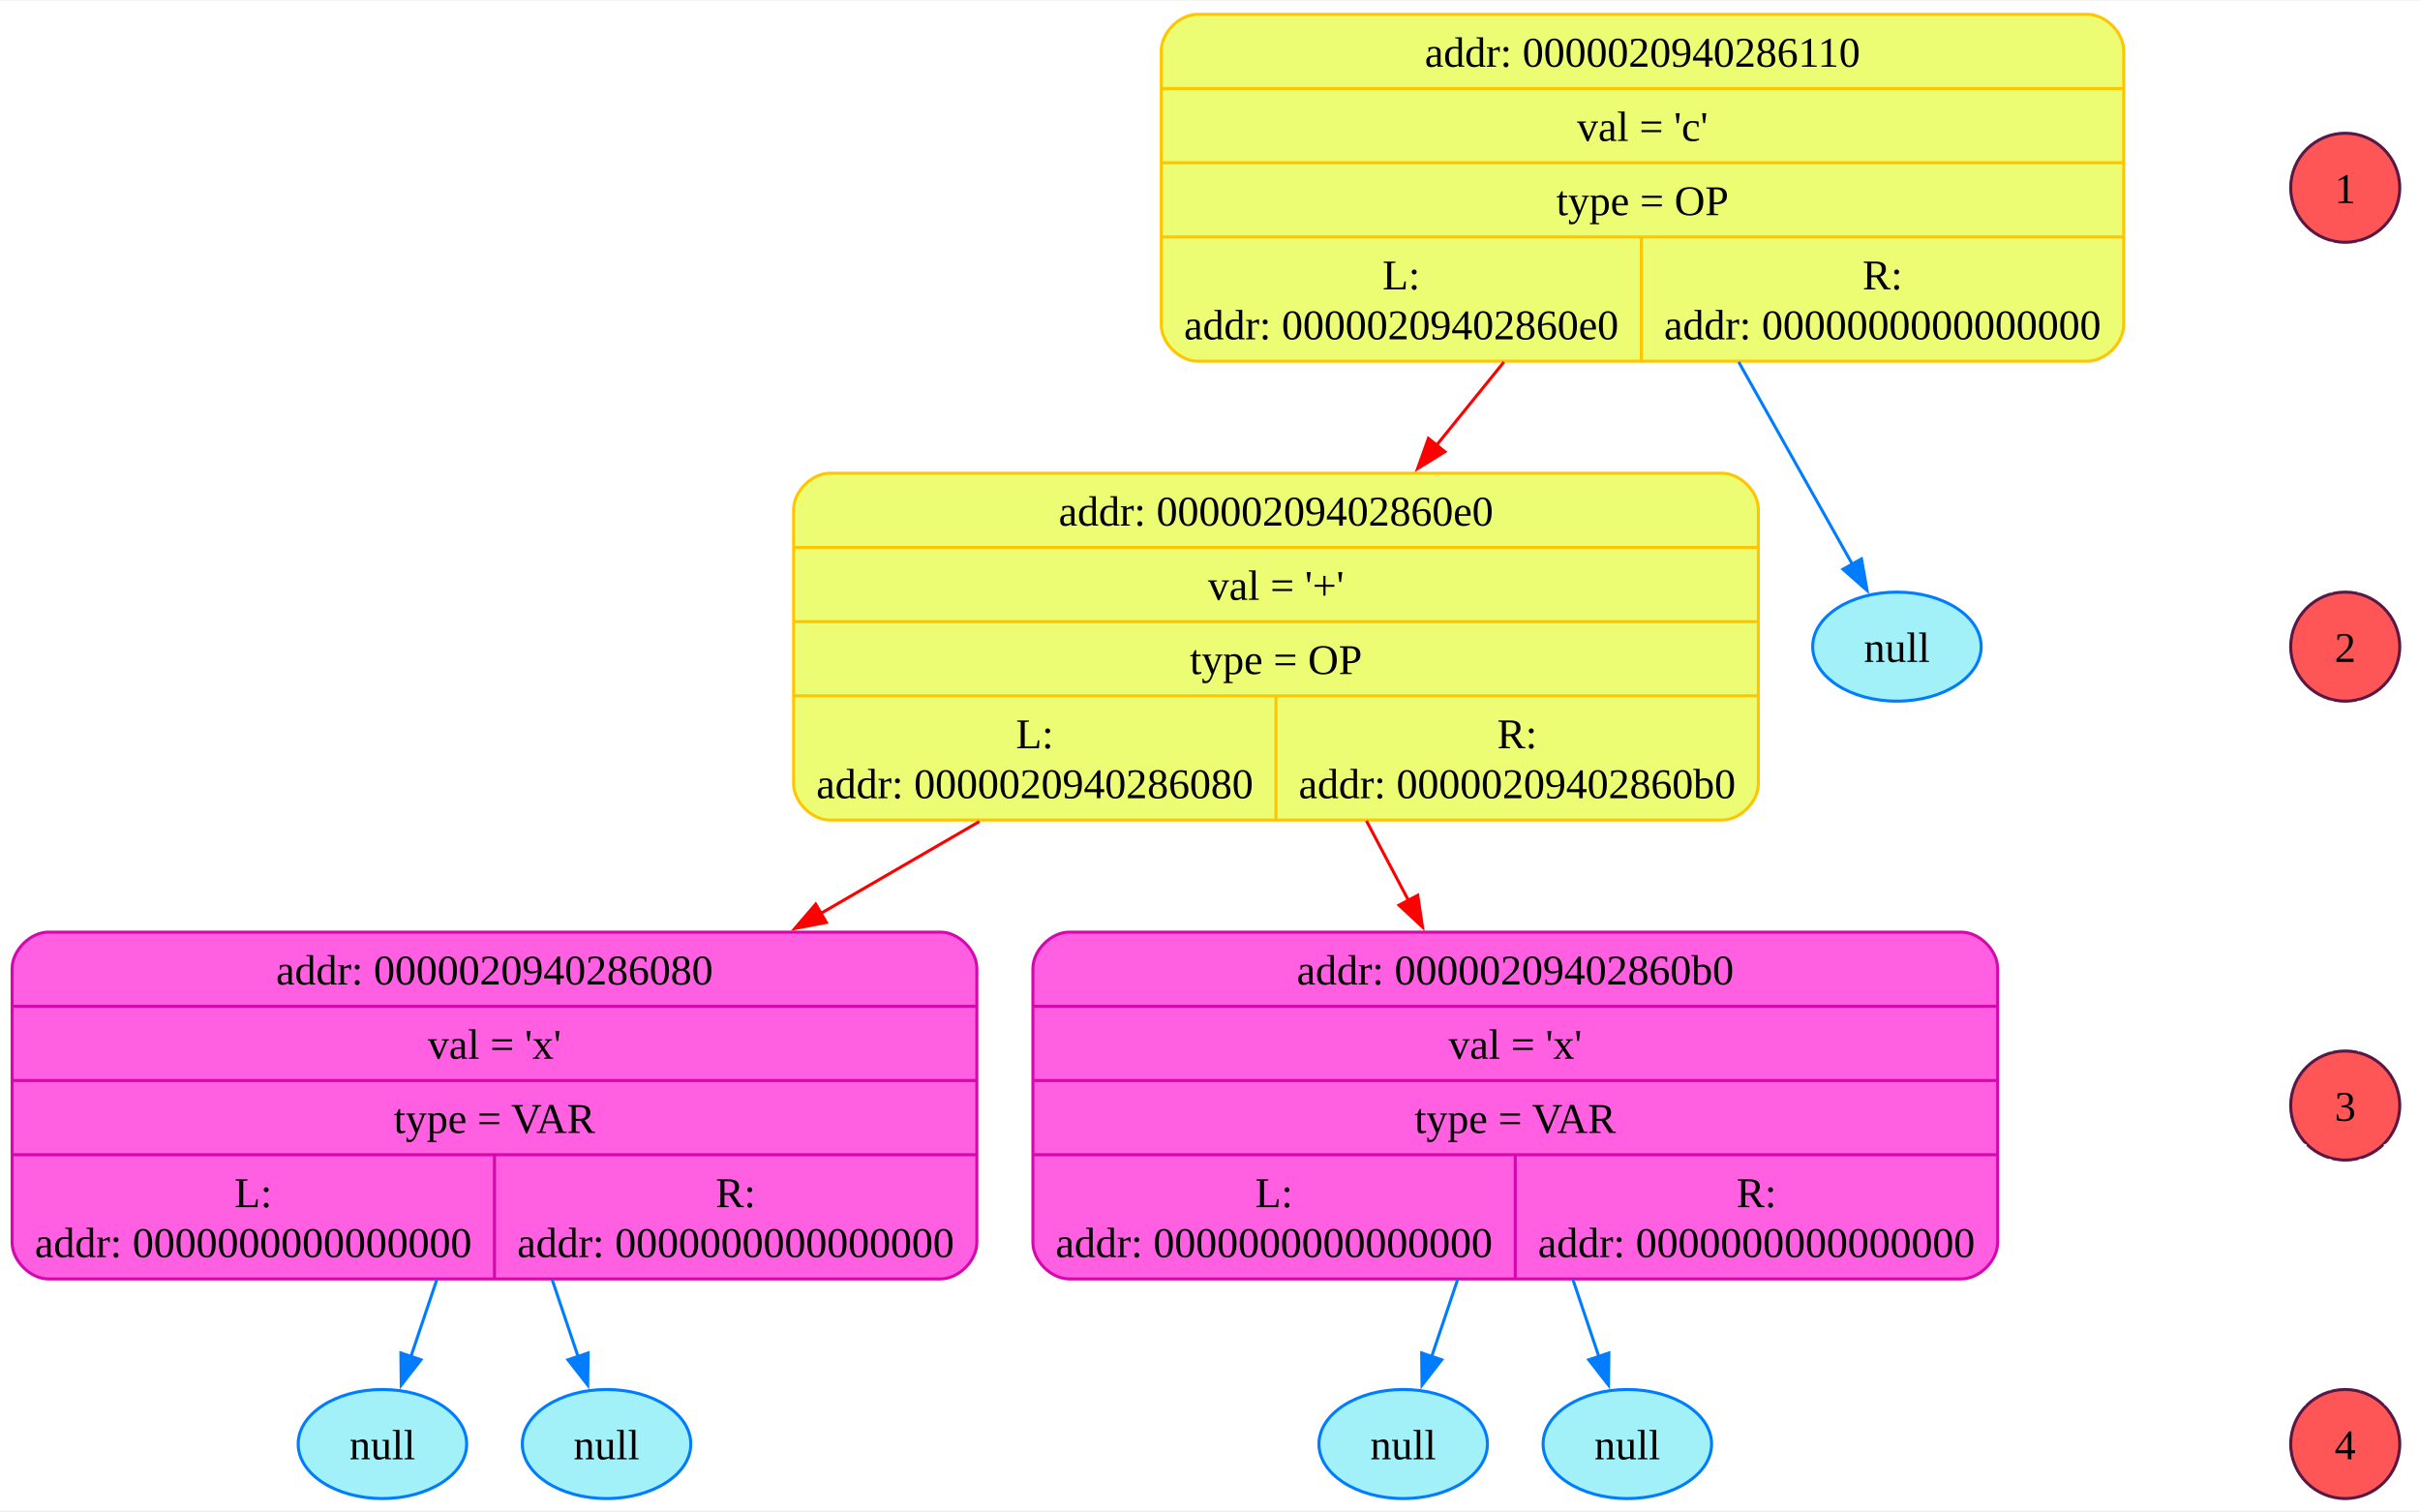
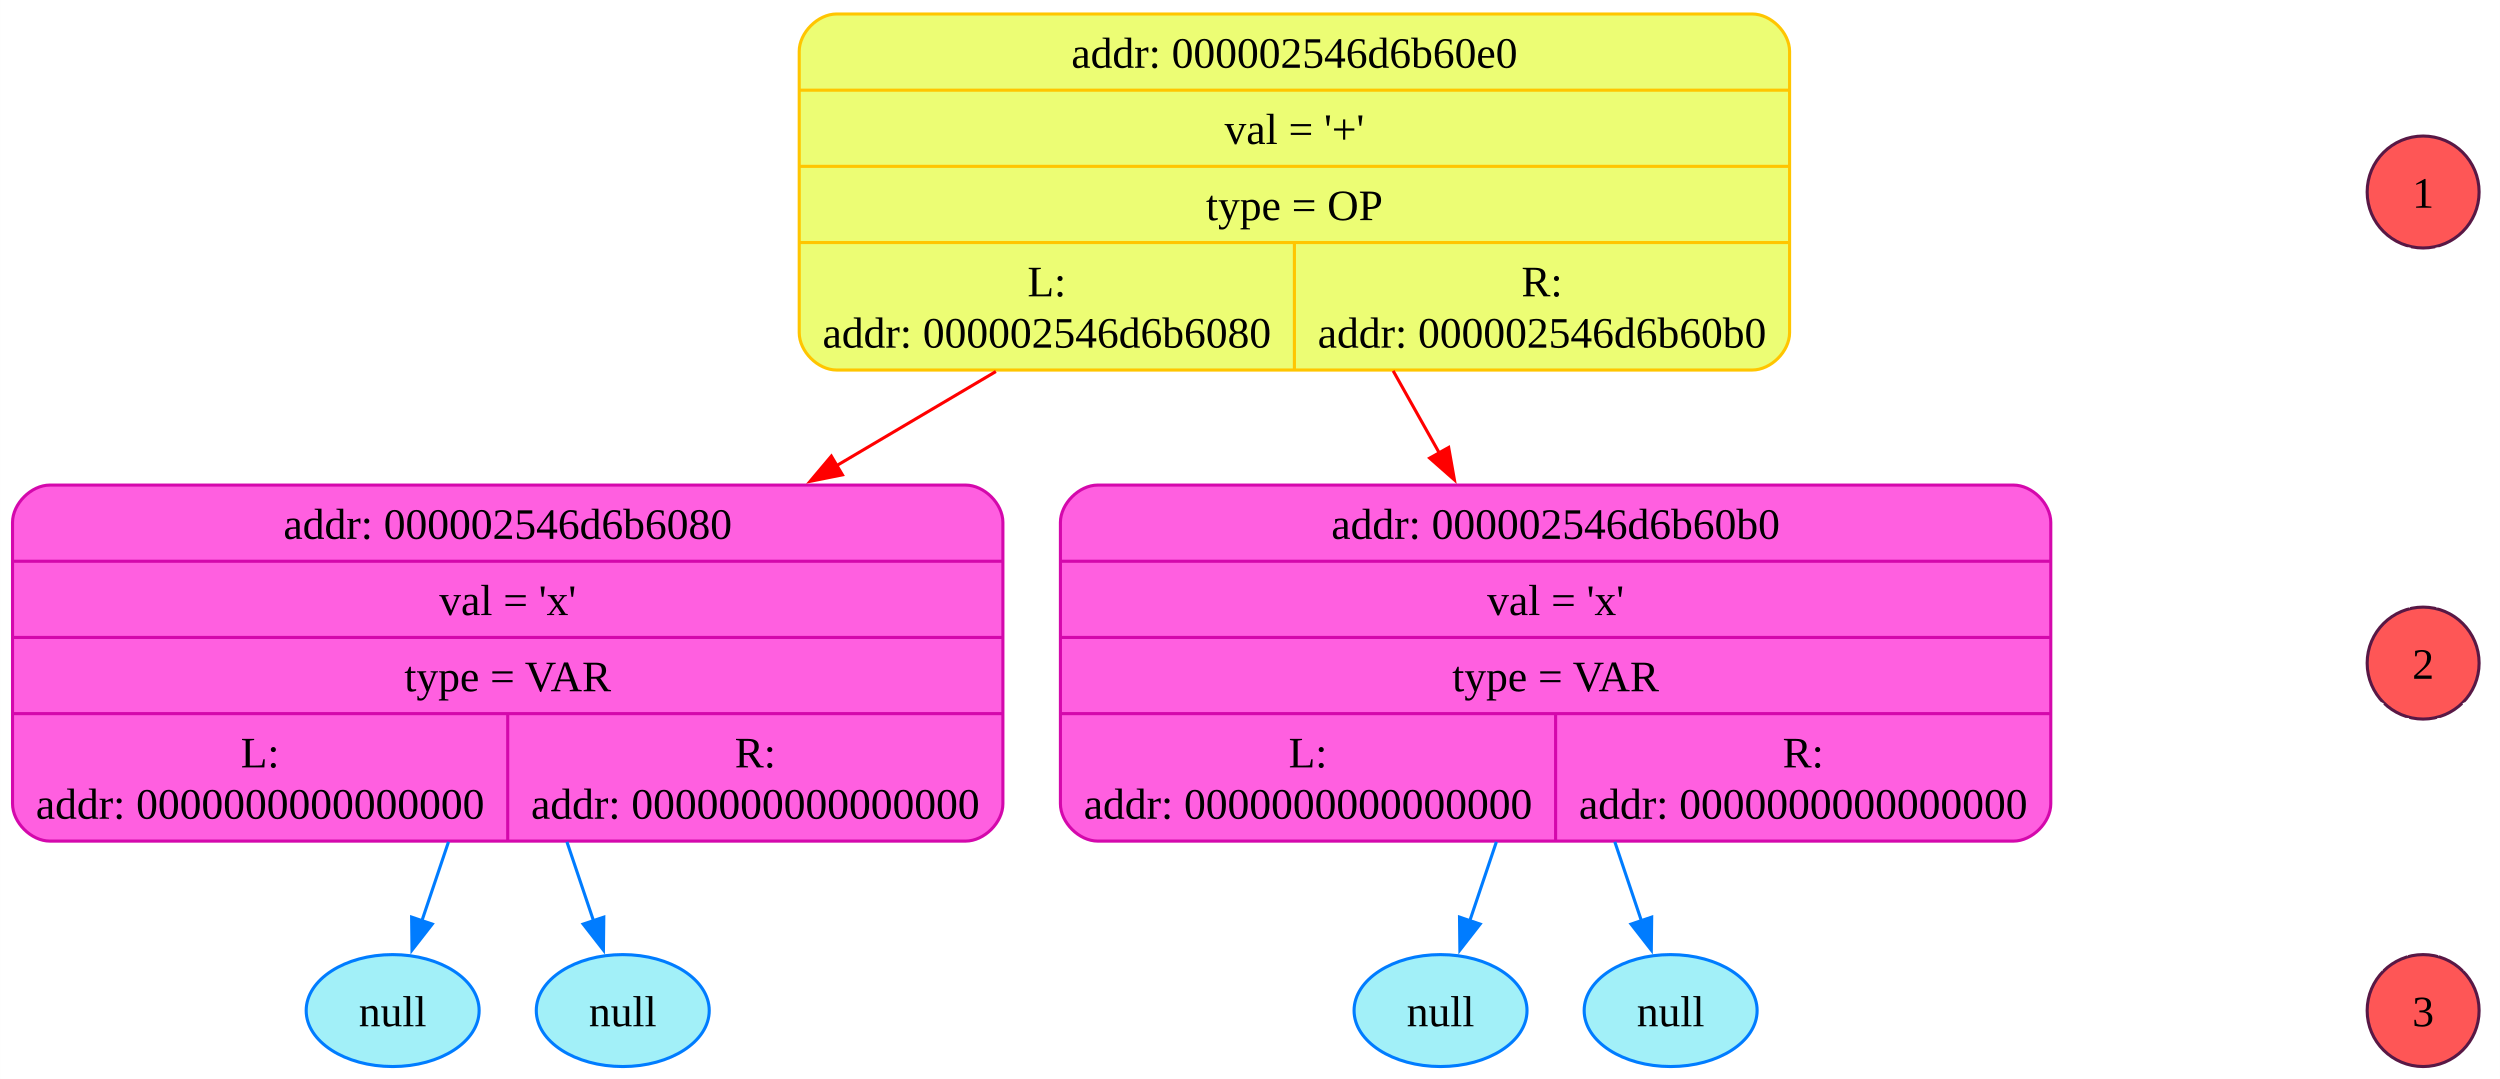
- <svg xmlns="http://www.w3.org/2000/svg" width="799pt" height="499pt" viewBox="0.00 0.00 798.94 498.50">
-   <g id="graph0" class="graph" transform="scale(1 1) rotate(0) translate(4 494.5)">
-     <polygon fill="white" stroke="none" points="-4,4 -4,-494.5 794.94,-494.5 794.94,4 -4,4" />
+ <svg xmlns="http://www.w3.org/2000/svg" width="804pt" height="347pt" viewBox="0.00 0.00 803.94 347.00">
+   <g id="graph0" class="graph" transform="scale(1 1) rotate(0) translate(4 343)">
+     <polygon fill="white" stroke="none" points="-4,4 -4,-343 799.94,-343 799.94,4 -4,4" />
    <g id="node1" class="node">
-       <path fill="#ecfd74" stroke="#ffc500" d="M391.38,-375.5C391.38,-375.5 685.12,-375.5 685.12,-375.5 691.12,-375.5 697.12,-381.5 697.12,-387.5 697.12,-387.5 697.12,-478 697.12,-478 697.12,-484 691.12,-490 685.12,-490 685.12,-490 391.38,-490 391.38,-490 385.38,-490 379.38,-484 379.38,-478 379.38,-478 379.38,-387.5 379.38,-387.5 379.38,-381.5 385.38,-375.5 391.38,-375.5" />
-       <text text-anchor="middle" x="538.25" y="-472.7" font-family="Times New Roman,serif" font-size="14.00">addr: 0000020940286110</text>
-       <polyline fill="none" stroke="#ffc500" points="379.38,-465.5 697.12,-465.5" />
-       <text text-anchor="middle" x="538.25" y="-448.2" font-family="Times New Roman,serif" font-size="14.00">val = 'c'</text>
-       <polyline fill="none" stroke="#ffc500" points="379.38,-441 697.12,-441" />
-       <text text-anchor="middle" x="538.25" y="-423.7" font-family="Times New Roman,serif" font-size="14.00">type = OP</text>
-       <polyline fill="none" stroke="#ffc500" points="379.38,-416.5 697.12,-416.5" />
-       <text text-anchor="middle" x="458.62" y="-399.2" font-family="Times New Roman,serif" font-size="14.00">L:</text>
-       <text text-anchor="middle" x="458.62" y="-382.7" font-family="Times New Roman,serif" font-size="14.00"> addr: 00000209402860e0</text>
-       <polyline fill="none" stroke="#ffc500" points="537.88,-375.5 537.88,-416.5" />
-       <text text-anchor="middle" x="617.5" y="-399.2" font-family="Times New Roman,serif" font-size="14.00">R: </text>
-       <text text-anchor="middle" x="617.5" y="-382.7" font-family="Times New Roman,serif" font-size="14.00"> addr: 0000000000000000</text>
+       <path fill="#ecfd74" stroke="#ffc500" d="M265,-224C265,-224 559.5,-224 559.5,-224 565.5,-224 571.5,-230 571.5,-236 571.5,-236 571.5,-326.5 571.5,-326.5 571.5,-332.5 565.5,-338.5 559.5,-338.5 559.5,-338.5 265,-338.5 265,-338.5 259,-338.5 253,-332.5 253,-326.5 253,-326.5 253,-236 253,-236 253,-230 259,-224 265,-224" />
+       <text text-anchor="middle" x="412.25" y="-321.2" font-family="Times New Roman,serif" font-size="14.00">addr: 000002546d6b60e0</text>
+       <polyline fill="none" stroke="#ffc500" points="253,-314 571.5,-314" />
+       <text text-anchor="middle" x="412.25" y="-296.7" font-family="Times New Roman,serif" font-size="14.00">val = '+'</text>
+       <polyline fill="none" stroke="#ffc500" points="253,-289.5 571.5,-289.5" />
+       <text text-anchor="middle" x="412.25" y="-272.2" font-family="Times New Roman,serif" font-size="14.00">type = OP</text>
+       <polyline fill="none" stroke="#ffc500" points="253,-265 571.5,-265" />
+       <text text-anchor="middle" x="332.62" y="-247.7" font-family="Times New Roman,serif" font-size="14.00">L:</text>
+       <text text-anchor="middle" x="332.62" y="-231.2" font-family="Times New Roman,serif" font-size="14.00"> addr: 000002546d6b6080</text>
+       <polyline fill="none" stroke="#ffc500" points="412.25,-224 412.25,-265" />
+       <text text-anchor="middle" x="491.88" y="-247.7" font-family="Times New Roman,serif" font-size="14.00">R: </text>
+       <text text-anchor="middle" x="491.88" y="-231.2" font-family="Times New Roman,serif" font-size="14.00"> addr: 000002546d6b60b0</text>
    </g>
    <g id="node4" class="node">
-       <path fill="#ecfd74" stroke="#ffc500" d="M270,-224C270,-224 564.5,-224 564.5,-224 570.5,-224 576.5,-230 576.5,-236 576.5,-236 576.5,-326.5 576.5,-326.5 576.5,-332.5 570.5,-338.5 564.5,-338.5 564.5,-338.5 270,-338.5 270,-338.5 264,-338.5 258,-332.5 258,-326.5 258,-326.5 258,-236 258,-236 258,-230 264,-224 270,-224" />
-       <text text-anchor="middle" x="417.25" y="-321.2" font-family="Times New Roman,serif" font-size="14.00">addr: 00000209402860e0</text>
-       <polyline fill="none" stroke="#ffc500" points="258,-314 576.5,-314" />
-       <text text-anchor="middle" x="417.25" y="-296.7" font-family="Times New Roman,serif" font-size="14.00">val = '+'</text>
-       <polyline fill="none" stroke="#ffc500" points="258,-289.5 576.5,-289.5" />
-       <text text-anchor="middle" x="417.25" y="-272.2" font-family="Times New Roman,serif" font-size="14.00">type = OP</text>
-       <polyline fill="none" stroke="#ffc500" points="258,-265 576.5,-265" />
-       <text text-anchor="middle" x="337.62" y="-247.7" font-family="Times New Roman,serif" font-size="14.00">L:</text>
-       <text text-anchor="middle" x="337.62" y="-231.2" font-family="Times New Roman,serif" font-size="14.00"> addr: 0000020940286080</text>
-       <polyline fill="none" stroke="#ffc500" points="417.25,-224 417.25,-265" />
-       <text text-anchor="middle" x="496.88" y="-247.7" font-family="Times New Roman,serif" font-size="14.00">R: </text>
-       <text text-anchor="middle" x="496.88" y="-231.2" font-family="Times New Roman,serif" font-size="14.00"> addr: 00000209402860b0</text>
-     </g>
-     <g id="edge2" class="edge">
-       <path fill="none" stroke="#ff0000" d="M492.51,-375.23C485.2,-366.21 477.59,-356.81 470.14,-347.6" />
-       <polygon fill="#ff0000" stroke="#ff0000" points="473.02,-345.6 464.01,-340.03 467.58,-350 473.02,-345.6" />
-     </g>
-     <g id="node5" class="node">
-       <ellipse fill="#a2f0f8" stroke="#007cff" cx="622.25" cy="-281.25" rx="27.81" ry="18" />
-       <text text-anchor="middle" x="622.25" y="-276.2" font-family="Times New Roman,serif" font-size="14.00"> null</text>
-     </g>
-     <g id="edge3" class="edge">
-       <path fill="none" stroke="#007cff" d="M570.01,-375.23C582.9,-352.28 597.17,-326.89 607.53,-308.45" />
-       <polygon fill="#007cff" stroke="#007cff" points="610.55,-310.22 612.4,-299.79 604.45,-306.79 610.55,-310.22" />
-     </g>
-     <g id="node2" class="node">
-       <ellipse fill="#fe5656" stroke="#581845" cx="770.25" cy="-432.75" rx="18" ry="18" />
-       <text text-anchor="middle" x="770.25" y="-427.7" font-family="Times New Roman,serif" font-size="14.00">1</text>
-     </g>
-     <g id="node3" class="node">
-       <ellipse fill="#fe5656" stroke="#581845" cx="770.25" cy="-281.25" rx="18" ry="18" />
-       <text text-anchor="middle" x="770.25" y="-276.2" font-family="Times New Roman,serif" font-size="14.00">2</text>
-     </g>
-     <g id="edge1" class="edge">
-       <path fill="none" stroke="white" d="M765.79,-414.89C763.09,-389.41 762.78,-340.8 764.86,-310.03" />
-       <polygon fill="white" stroke="white" points="768.33,-310.59 765.69,-300.33 761.35,-309.99 768.33,-310.59" />
-     </g>
-     <g id="edge4" class="edge">
-       <path fill="none" stroke="white" d="M774.71,-414.89C777.41,-389.41 777.72,-340.8 775.64,-310.03" />
-       <polygon fill="white" stroke="white" points="779.15,-309.99 774.81,-300.33 772.17,-310.59 779.15,-309.99" />
-     </g>
-     <g id="node6" class="node">
-       <ellipse fill="#fe5656" stroke="#581845" cx="770.25" cy="-129.75" rx="18" ry="18" />
-       <text text-anchor="middle" x="770.25" y="-124.7" font-family="Times New Roman,serif" font-size="14.00">3</text>
-     </g>
-     <g id="edge5" class="edge">
-       <path fill="none" stroke="white" d="M765.79,-263.39C763.09,-237.91 762.78,-189.3 764.86,-158.53" />
-       <polygon fill="white" stroke="white" points="768.33,-159.09 765.69,-148.83 761.35,-158.49 768.33,-159.09" />
-     </g>
-     <g id="edge8" class="edge">
-       <path fill="none" stroke="white" d="M774.71,-263.39C777.41,-237.91 777.72,-189.3 775.64,-158.53" />
-       <polygon fill="white" stroke="white" points="779.15,-158.49 774.81,-148.83 772.17,-159.09 779.15,-158.49" />
-     </g>
-     <g id="node7" class="node">
      <path fill="#ff5fe0" stroke="#d408ac" d="M12,-72.5C12,-72.5 306.5,-72.5 306.5,-72.5 312.5,-72.5 318.5,-78.5 318.5,-84.5 318.5,-84.5 318.5,-175 318.5,-175 318.5,-181 312.5,-187 306.5,-187 306.5,-187 12,-187 12,-187 6,-187 0,-181 0,-175 0,-175 0,-84.5 0,-84.5 0,-78.5 6,-72.5 12,-72.5" />
-       <text text-anchor="middle" x="159.25" y="-169.7" font-family="Times New Roman,serif" font-size="14.00">addr: 0000020940286080</text>
+       <text text-anchor="middle" x="159.25" y="-169.7" font-family="Times New Roman,serif" font-size="14.00">addr: 000002546d6b6080</text>
      <polyline fill="none" stroke="#d408ac" points="0,-162.5 318.5,-162.5" />
      <text text-anchor="middle" x="159.25" y="-145.2" font-family="Times New Roman,serif" font-size="14.00">val = 'x'</text>
      <polyline fill="none" stroke="#d408ac" points="0,-138 318.5,-138" />
      <text text-anchor="middle" x="159.25" y="-120.7" font-family="Times New Roman,serif" font-size="14.00">type = VAR</text>
      <polyline fill="none" stroke="#d408ac" points="0,-113.5 318.5,-113.5" />
      <text text-anchor="middle" x="79.62" y="-96.2" font-family="Times New Roman,serif" font-size="14.00">L:</text>
      <text text-anchor="middle" x="79.62" y="-79.7" font-family="Times New Roman,serif" font-size="14.00"> addr: 0000000000000000</text>
      <polyline fill="none" stroke="#d408ac" points="159.25,-72.5 159.25,-113.5" />
      <text text-anchor="middle" x="238.88" y="-96.2" font-family="Times New Roman,serif" font-size="14.00">R: </text>
      <text text-anchor="middle" x="238.88" y="-79.7" font-family="Times New Roman,serif" font-size="14.00"> addr: 0000000000000000</text>
    </g>
-     <g id="edge6" class="edge">
-       <path fill="none" stroke="#ff0000" d="M319.34,-223.52C302.14,-213.55 284.16,-203.13 266.72,-193.02" />
-       <polygon fill="#ff0000" stroke="#ff0000" points="268.81,-190.19 258.4,-188.2 265.3,-196.24 268.81,-190.19" />
+     <g id="edge2" class="edge">
+       <path fill="none" stroke="#ff0000" d="M316.24,-223.52C299.37,-213.55 281.74,-203.13 264.63,-193.02" />
+       <polygon fill="#ff0000" stroke="#ff0000" points="266.89,-190.29 256.5,-188.21 263.33,-196.31 266.89,-190.29" />
    </g>
-     <g id="node8" class="node">
+     <g id="node5" class="node">
      <path fill="#ff5fe0" stroke="#d408ac" d="M349,-72.5C349,-72.5 643.5,-72.5 643.5,-72.5 649.5,-72.5 655.5,-78.5 655.5,-84.5 655.5,-84.5 655.5,-175 655.5,-175 655.5,-181 649.5,-187 643.5,-187 643.5,-187 349,-187 349,-187 343,-187 337,-181 337,-175 337,-175 337,-84.5 337,-84.5 337,-78.5 343,-72.5 349,-72.5" />
-       <text text-anchor="middle" x="496.25" y="-169.7" font-family="Times New Roman,serif" font-size="14.00">addr: 00000209402860b0</text>
+       <text text-anchor="middle" x="496.25" y="-169.7" font-family="Times New Roman,serif" font-size="14.00">addr: 000002546d6b60b0</text>
      <polyline fill="none" stroke="#d408ac" points="337,-162.5 655.5,-162.5" />
      <text text-anchor="middle" x="496.25" y="-145.2" font-family="Times New Roman,serif" font-size="14.00">val = 'x'</text>
      <polyline fill="none" stroke="#d408ac" points="337,-138 655.5,-138" />
      <text text-anchor="middle" x="496.25" y="-120.7" font-family="Times New Roman,serif" font-size="14.00">type = VAR</text>
      <polyline fill="none" stroke="#d408ac" points="337,-113.5 655.5,-113.5" />
      <text text-anchor="middle" x="416.62" y="-96.2" font-family="Times New Roman,serif" font-size="14.00">L:</text>
      <text text-anchor="middle" x="416.62" y="-79.7" font-family="Times New Roman,serif" font-size="14.00"> addr: 0000000000000000</text>
      <polyline fill="none" stroke="#d408ac" points="496.25,-72.5 496.25,-113.5" />
      <text text-anchor="middle" x="575.88" y="-96.2" font-family="Times New Roman,serif" font-size="14.00">R: </text>
      <text text-anchor="middle" x="575.88" y="-79.7" font-family="Times New Roman,serif" font-size="14.00"> addr: 0000000000000000</text>
    </g>
-     <g id="edge7" class="edge">
-       <path fill="none" stroke="#ff0000" d="M447.12,-223.73C451.64,-215.17 456.34,-206.27 460.96,-197.52" />
-       <polygon fill="#ff0000" stroke="#ff0000" points="464.06,-199.16 465.63,-188.69 457.87,-195.89 464.06,-199.16" />
+     <g id="edge3" class="edge">
+       <path fill="none" stroke="#ff0000" d="M444.01,-223.73C448.87,-215.08 453.92,-206.08 458.89,-197.24" />
+       <polygon fill="#ff0000" stroke="#ff0000" points="461.86,-199.1 463.71,-188.67 455.76,-195.67 461.86,-199.1" />
    </g>
-     <g id="node9" class="node">
-       <ellipse fill="#fe5656" stroke="#581845" cx="770.25" cy="-18" rx="18" ry="18" />
-       <text text-anchor="middle" x="770.25" y="-12.95" font-family="Times New Roman,serif" font-size="14.00">4</text>
+     <g id="node2" class="node">
+       <ellipse fill="#fe5656" stroke="#581845" cx="775.25" cy="-281.25" rx="18" ry="18" />
+       <text text-anchor="middle" x="775.25" y="-276.2" font-family="Times New Roman,serif" font-size="14.00">1</text>
+     </g>
+     <g id="node3" class="node">
+       <ellipse fill="#fe5656" stroke="#581845" cx="775.25" cy="-129.75" rx="18" ry="18" />
+       <text text-anchor="middle" x="775.25" y="-124.7" font-family="Times New Roman,serif" font-size="14.00">2</text>
+     </g>
+     <g id="edge1" class="edge">
+       <path fill="none" stroke="white" d="M770.79,-263.39C768.09,-237.91 767.78,-189.3 769.86,-158.53" />
+       <polygon fill="white" stroke="white" points="773.33,-159.09 770.69,-148.83 766.35,-158.49 773.33,-159.09" />
+     </g>
+     <g id="edge4" class="edge">
+       <path fill="none" stroke="white" d="M779.71,-263.39C782.41,-237.91 782.72,-189.3 780.64,-158.53" />
+       <polygon fill="white" stroke="white" points="784.15,-158.49 779.81,-148.83 777.17,-159.09 784.15,-158.49" />
+     </g>
+     <g id="node6" class="node">
+       <ellipse fill="#fe5656" stroke="#581845" cx="775.25" cy="-18" rx="18" ry="18" />
+       <text text-anchor="middle" x="775.25" y="-12.95" font-family="Times New Roman,serif" font-size="14.00">3</text>
+     </g>
+     <g id="edge5" class="edge">
+       <path fill="none" stroke="white" d="M762.14,-117C754.02,-99.02 752.83,-64.32 758.55,-41.42" />
+       <polygon fill="white" stroke="white" points="761.82,-42.69 761.69,-32.09 755.18,-40.45 761.82,-42.69" />
+     </g>
+     <g id="edge8" class="edge">
+       <path fill="none" stroke="white" d="M770.24,-112.08C768.29,-94.74 767.98,-67.28 769.3,-46.68" />
+       <polygon fill="white" stroke="white" points="772.76,-47.24 770.13,-36.97 765.79,-46.64 772.76,-47.24" />
    </g>
    <g id="edge9" class="edge">
-       <path fill="none" stroke="white" d="M757.14,-117C749.02,-99.02 747.83,-64.32 753.55,-41.42" />
-       <polygon fill="white" stroke="white" points="756.82,-42.69 756.69,-32.09 750.18,-40.45 756.82,-42.69" />
+       <path fill="none" stroke="white" d="M780.26,-112.08C782.21,-94.74 782.52,-67.28 781.2,-46.68" />
+       <polygon fill="white" stroke="white" points="784.71,-46.64 780.37,-36.97 777.74,-47.24 784.71,-46.64" />
    </g>
    <g id="edge12" class="edge">
-       <path fill="none" stroke="white" d="M765.24,-112.08C763.29,-94.74 762.98,-67.28 764.3,-46.68" />
-       <polygon fill="white" stroke="white" points="767.76,-47.24 765.13,-36.97 760.79,-46.64 767.76,-47.24" />
+       <path fill="none" stroke="white" d="M788.36,-117C796.48,-99.02 797.67,-64.32 791.95,-41.42" />
+       <polygon fill="white" stroke="white" points="795.32,-40.45 788.81,-32.09 788.68,-42.69 795.32,-40.45" />
    </g>
-     <g id="edge13" class="edge">
-       <path fill="none" stroke="white" d="M775.26,-112.08C777.21,-94.74 777.52,-67.28 776.2,-46.68" />
-       <polygon fill="white" stroke="white" points="779.71,-46.64 775.37,-36.97 772.74,-47.24 779.71,-46.64" />
-     </g>
-     <g id="edge16" class="edge">
-       <path fill="none" stroke="white" d="M783.36,-117C791.48,-99.02 792.67,-64.32 786.95,-41.42" />
-       <polygon fill="white" stroke="white" points="790.32,-40.45 783.81,-32.09 783.68,-42.69 790.32,-40.45" />
-     </g>
-     <g id="node10" class="node">
+     <g id="node7" class="node">
      <ellipse fill="#a2f0f8" stroke="#007cff" cx="122.25" cy="-18" rx="27.81" ry="18" />
      <text text-anchor="middle" x="122.25" y="-12.95" font-family="Times New Roman,serif" font-size="14.00"> null</text>
    </g>
-     <g id="edge10" class="edge">
+     <g id="edge6" class="edge">
      <path fill="none" stroke="#007cff" d="M140.21,-72.27C137.21,-63.37 134.23,-54.54 131.59,-46.69" />
      <polygon fill="#007cff" stroke="#007cff" points="134.98,-45.81 128.47,-37.45 128.35,-48.05 134.98,-45.81" />
    </g>
-     <g id="node11" class="node">
+     <g id="node8" class="node">
      <ellipse fill="#a2f0f8" stroke="#007cff" cx="196.25" cy="-18" rx="27.81" ry="18" />
      <text text-anchor="middle" x="196.25" y="-12.95" font-family="Times New Roman,serif" font-size="14.00"> null</text>
    </g>
-     <g id="edge11" class="edge">
+     <g id="edge7" class="edge">
      <path fill="none" stroke="#007cff" d="M178.29,-72.27C181.29,-63.37 184.27,-54.54 186.91,-46.69" />
      <polygon fill="#007cff" stroke="#007cff" points="190.15,-48.05 190.03,-37.45 183.52,-45.81 190.15,-48.05" />
    </g>
-     <g id="node12" class="node">
+     <g id="node9" class="node">
      <ellipse fill="#a2f0f8" stroke="#007cff" cx="459.25" cy="-18" rx="27.81" ry="18" />
      <text text-anchor="middle" x="459.25" y="-12.95" font-family="Times New Roman,serif" font-size="14.00"> null</text>
    </g>
-     <g id="edge14" class="edge">
+     <g id="edge10" class="edge">
      <path fill="none" stroke="#007cff" d="M477.21,-72.27C474.21,-63.37 471.23,-54.54 468.59,-46.69" />
      <polygon fill="#007cff" stroke="#007cff" points="471.98,-45.81 465.47,-37.45 465.35,-48.05 471.98,-45.81" />
    </g>
-     <g id="node13" class="node">
+     <g id="node10" class="node">
      <ellipse fill="#a2f0f8" stroke="#007cff" cx="533.25" cy="-18" rx="27.81" ry="18" />
      <text text-anchor="middle" x="533.25" y="-12.95" font-family="Times New Roman,serif" font-size="14.00"> null</text>
    </g>
-     <g id="edge15" class="edge">
+     <g id="edge11" class="edge">
      <path fill="none" stroke="#007cff" d="M515.29,-72.27C518.29,-63.37 521.27,-54.54 523.91,-46.69" />
      <polygon fill="#007cff" stroke="#007cff" points="527.15,-48.05 527.03,-37.45 520.52,-45.81 527.15,-48.05" />
    </g>
  </g>
</svg>
